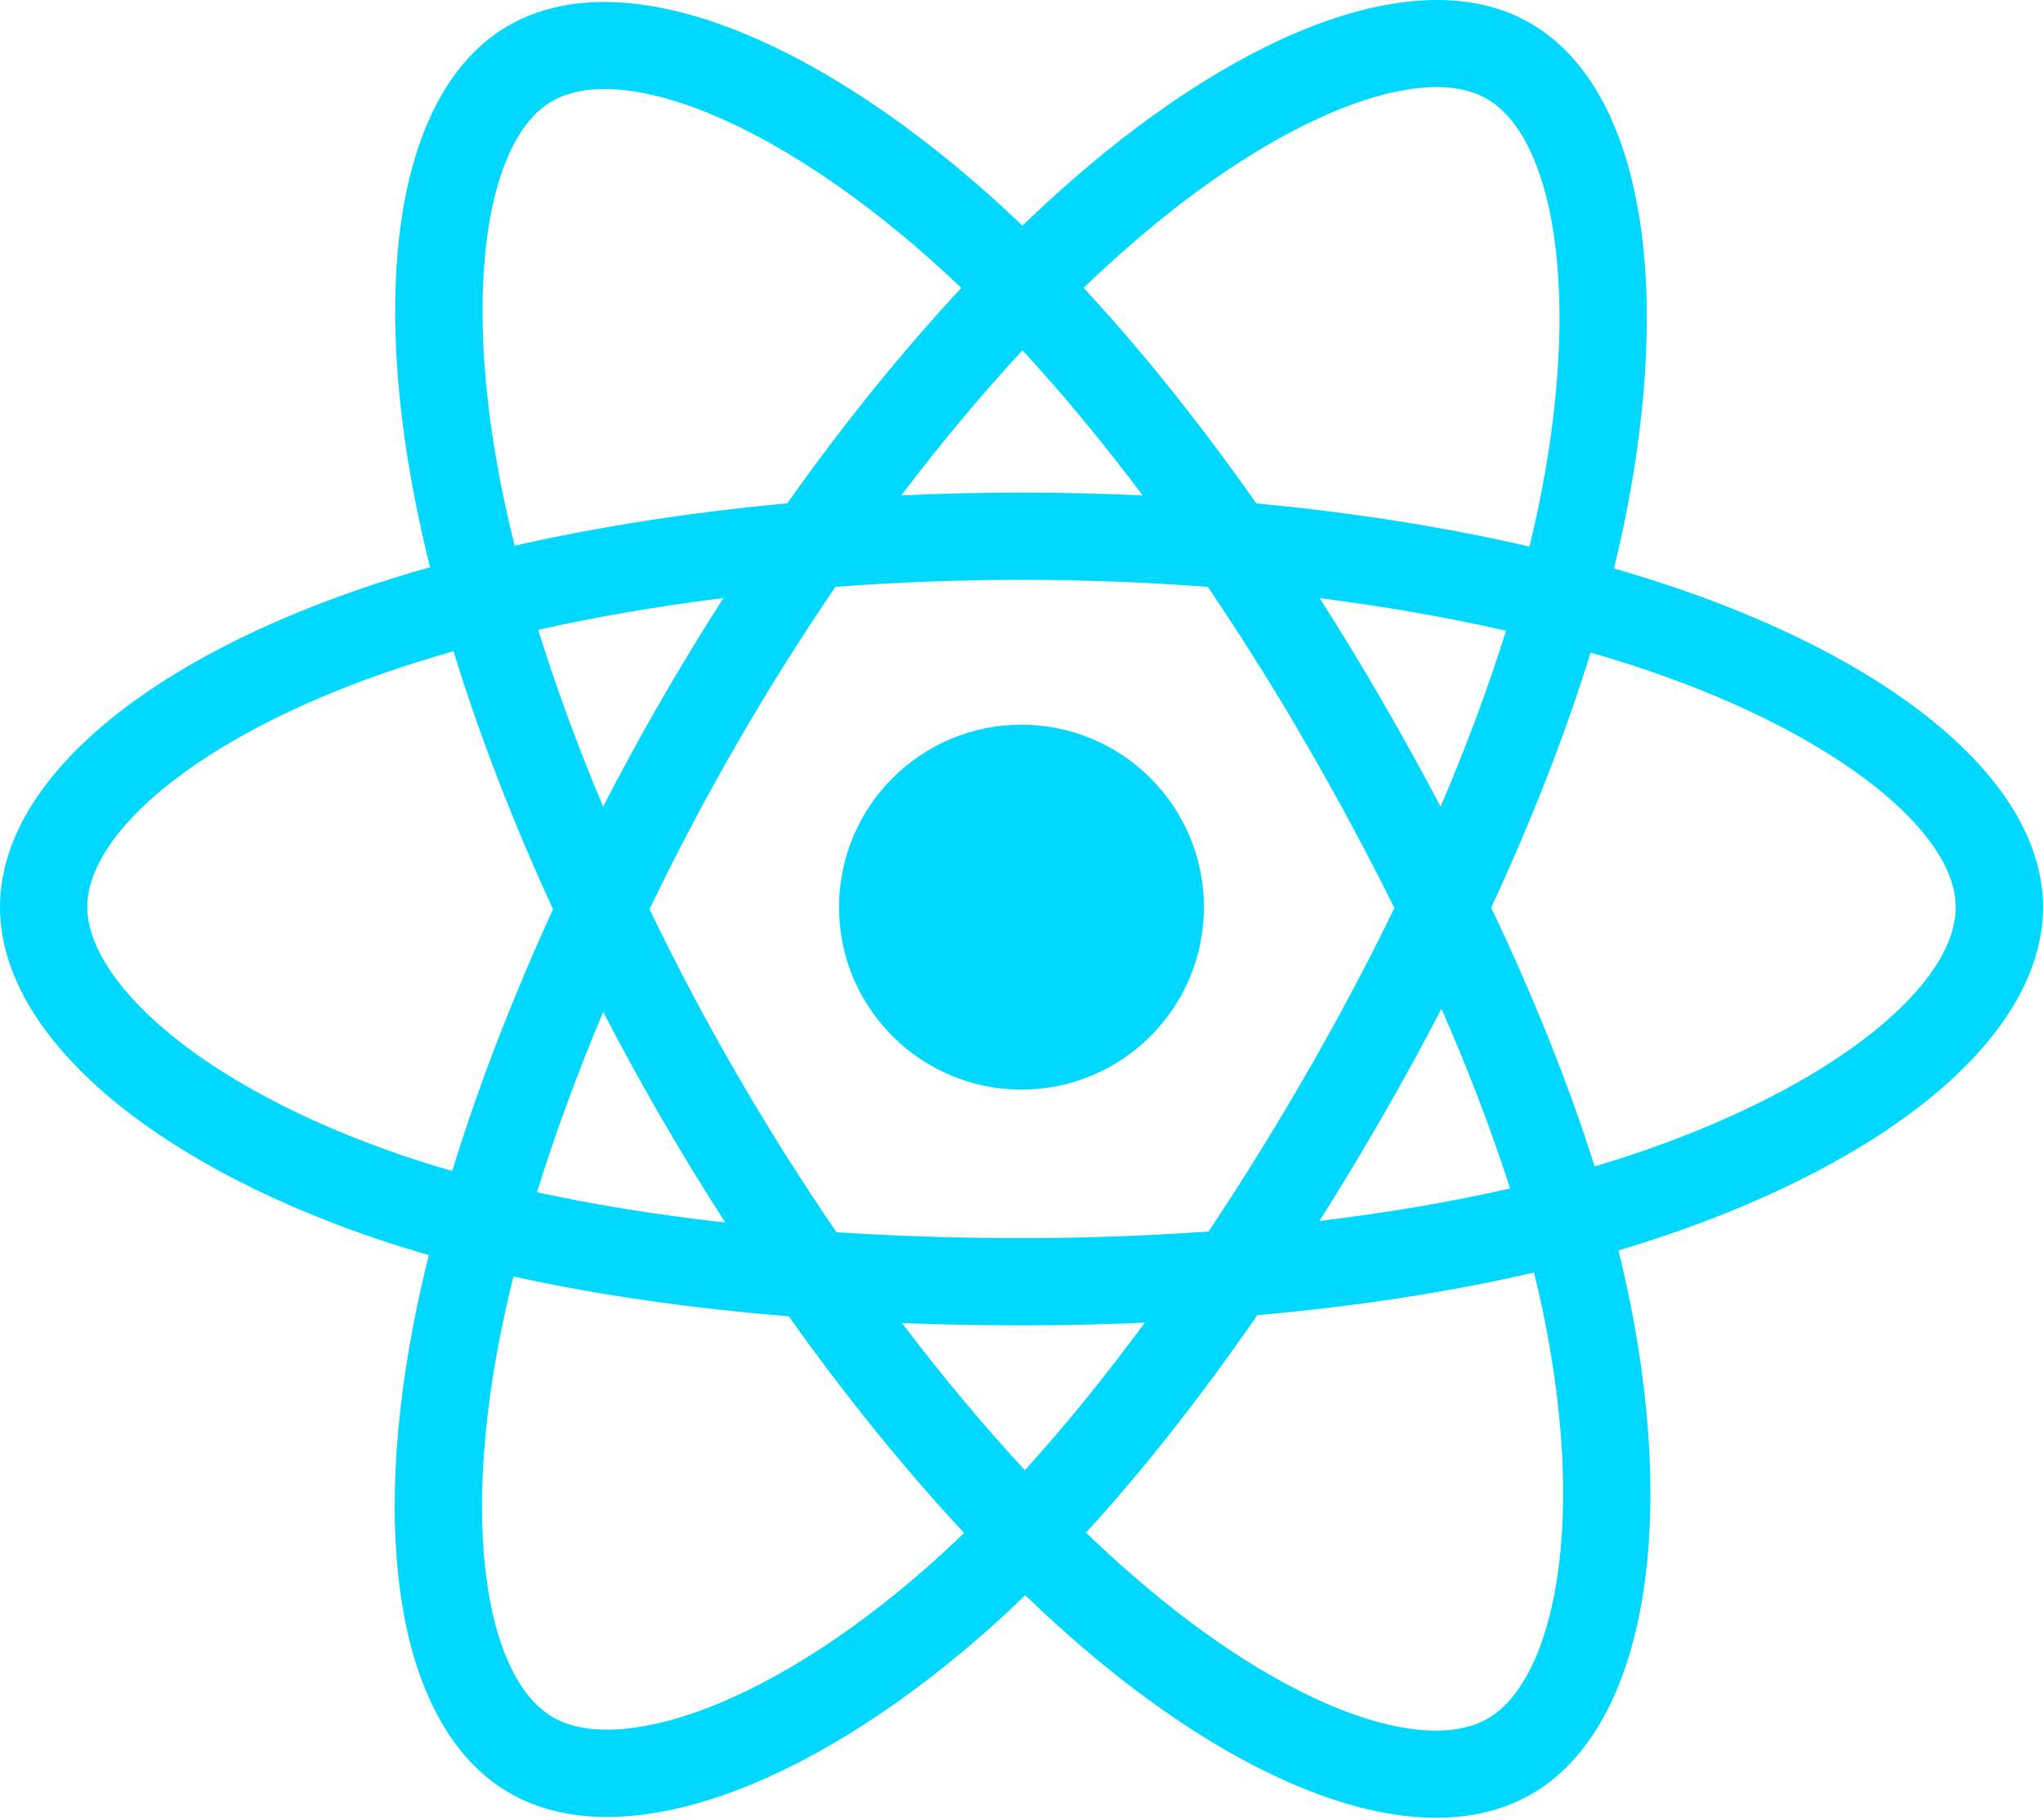
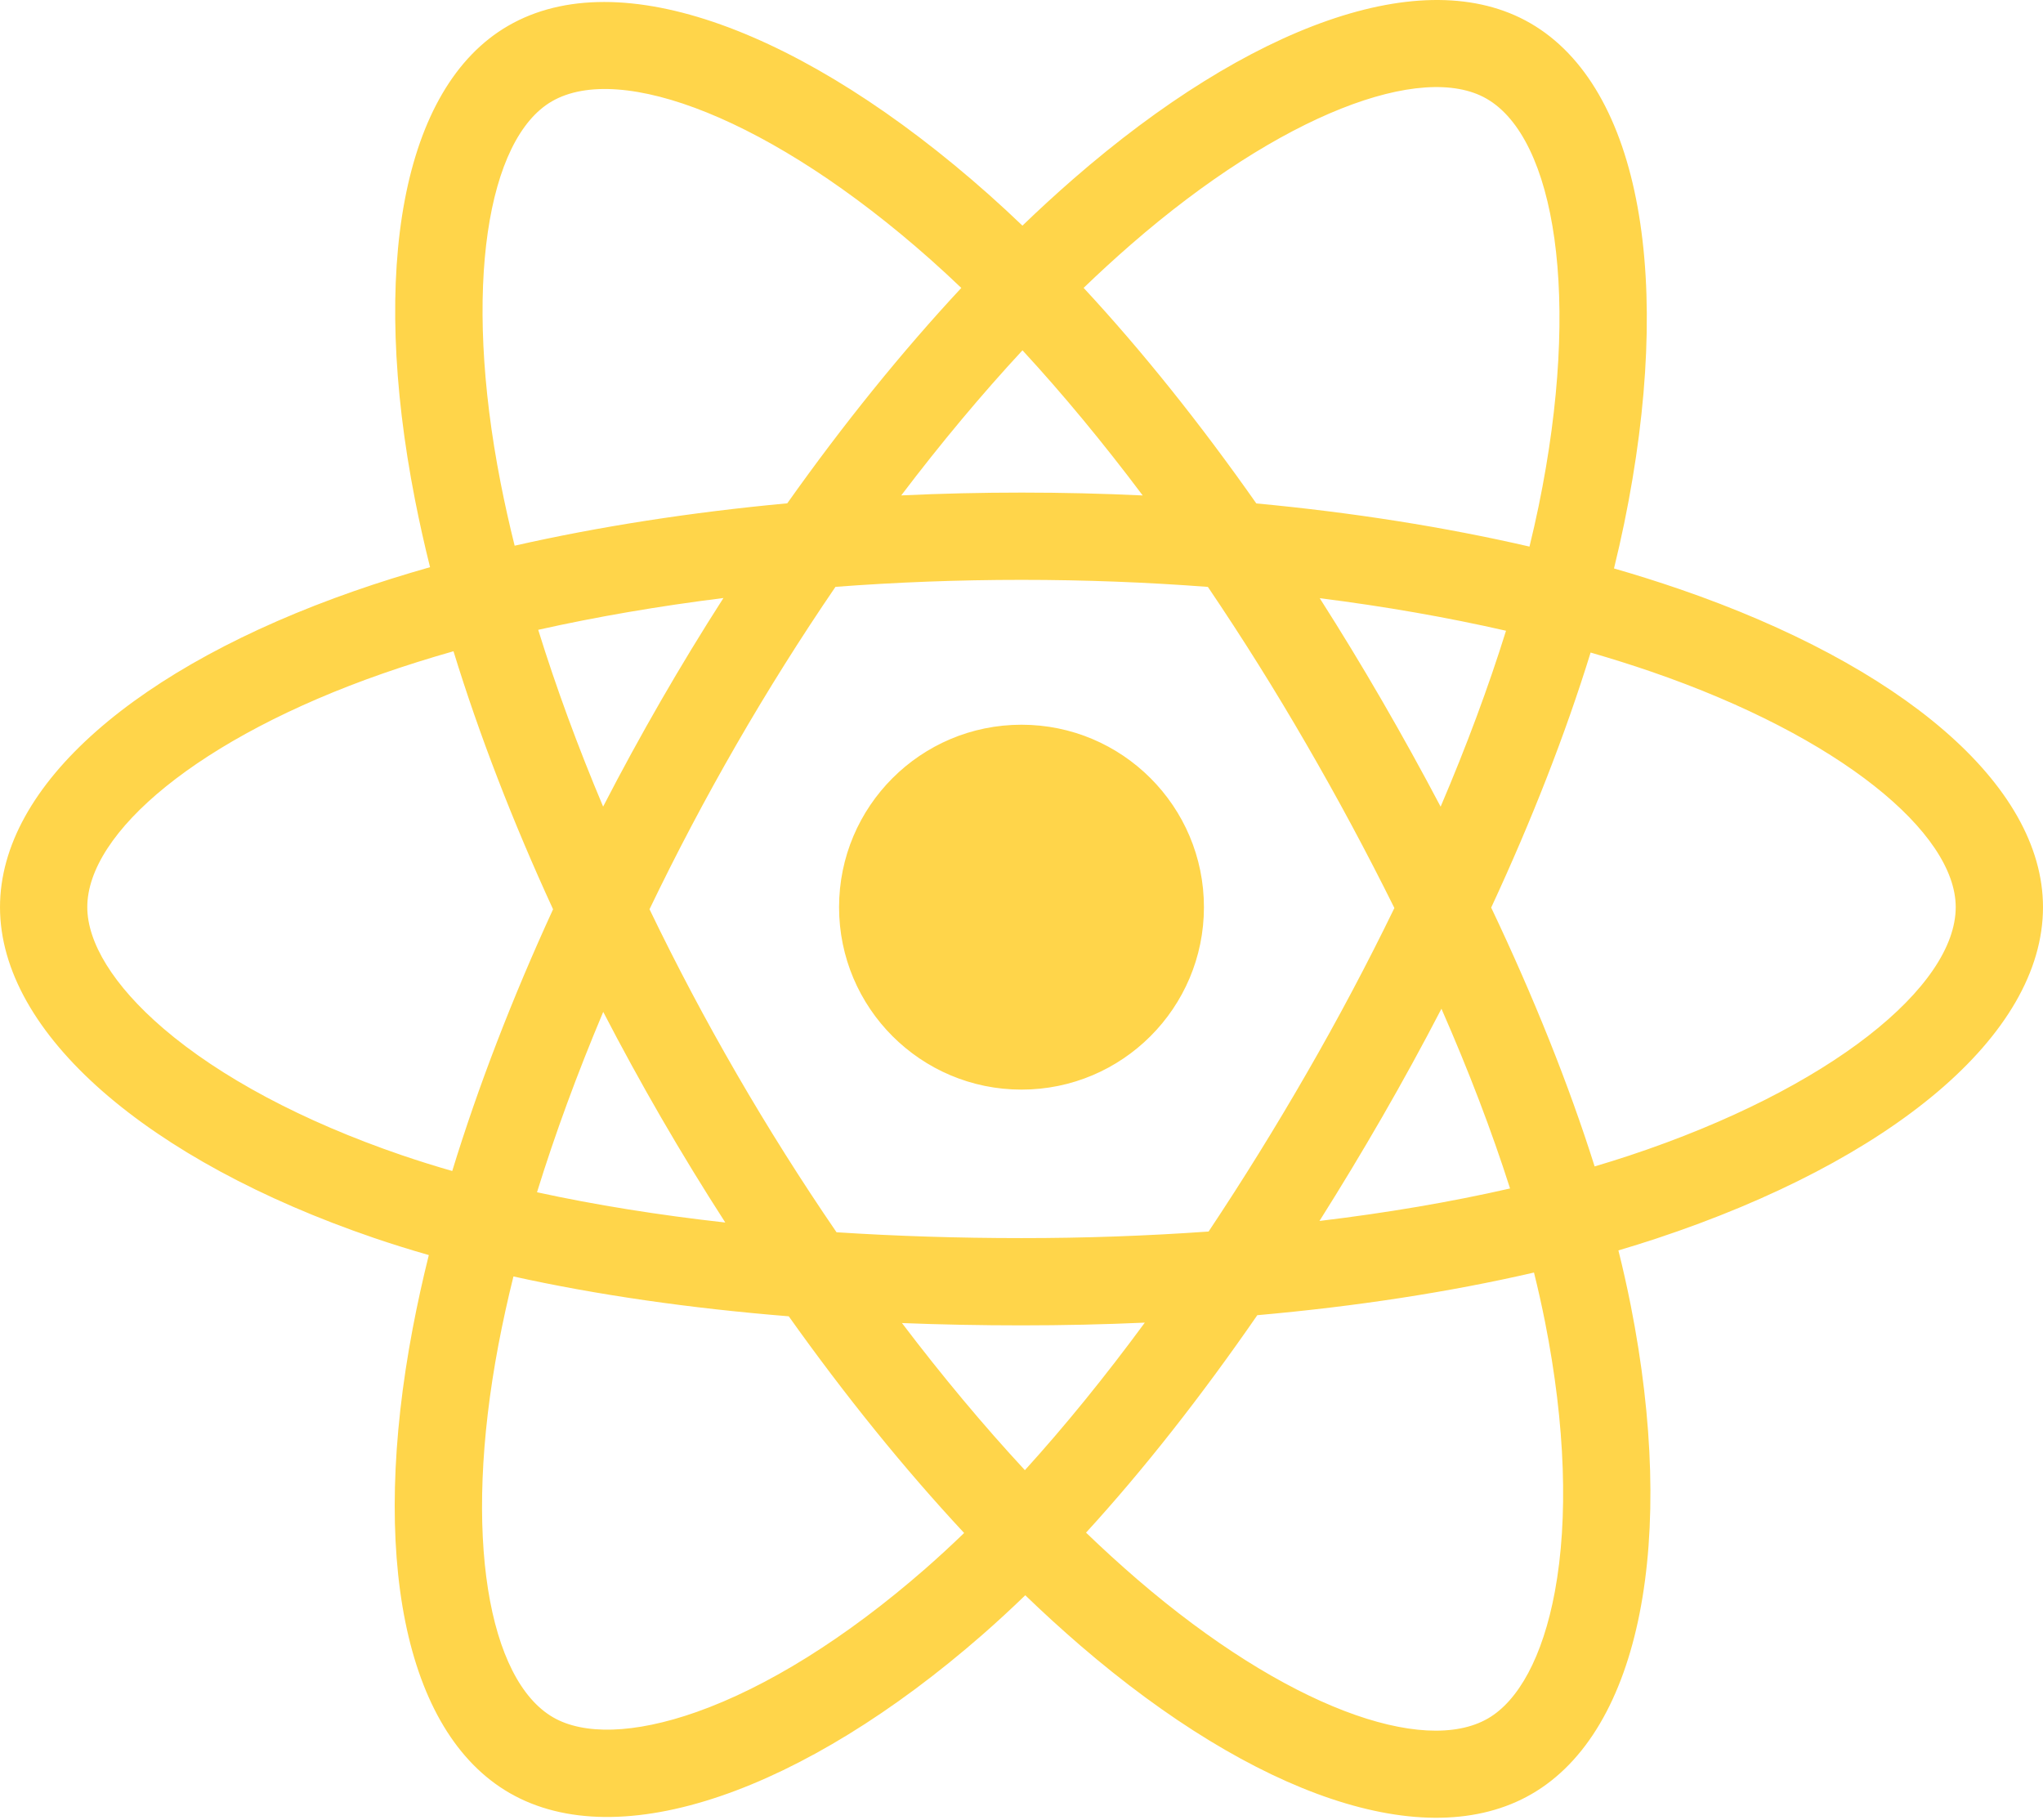
<svg xmlns="http://www.w3.org/2000/svg" aria-hidden="true" role="img" class="iconify iconify--logos" width="35.93" height="32" preserveAspectRatio="xMidYMid meet" viewBox="0 0 256 228">
-   <path fill="#00D8FF" d="M210.483 73.824a171.49 171.49 0 0 0-8.24-2.597c.465-1.9.893-3.777 1.273-5.621c6.238-30.281 2.16-54.676-11.769-62.708c-13.355-7.7-35.196.329-57.254 19.526a171.23 171.23 0 0 0-6.375 5.848a155.866 155.866 0 0 0-4.241-3.917C100.759 3.829 77.587-4.822 63.673 3.233C50.33 10.957 46.379 33.89 51.995 62.588a170.974 170.974 0 0 0 1.892 8.48c-3.28.932-6.445 1.924-9.474 2.98C17.309 83.498 0 98.307 0 113.668c0 15.865 18.582 31.778 46.812 41.427a145.52 145.52 0 0 0 6.921 2.165a167.467 167.467 0 0 0-2.01 9.138c-5.354 28.2-1.173 50.591 12.134 58.266c13.744 7.926 36.812-.22 59.273-19.855a145.567 145.567 0 0 0 5.342-4.923a168.064 168.064 0 0 0 6.92 6.314c21.758 18.722 43.246 26.282 56.54 18.586c13.731-7.949 18.194-32.003 12.4-61.268a145.016 145.016 0 0 0-1.535-6.842c1.62-.48 3.21-.974 4.76-1.488c29.348-9.723 48.443-25.443 48.443-41.52c0-15.417-17.868-30.326-45.517-39.844Zm-6.365 70.984c-1.4.463-2.836.91-4.3 1.345c-3.24-10.257-7.612-21.163-12.963-32.432c5.106-11 9.31-21.767 12.459-31.957c2.619.758 5.16 1.557 7.61 2.4c23.69 8.156 38.14 20.213 38.14 29.504c0 9.896-15.606 22.743-40.946 31.14Zm-10.514 20.834c2.562 12.94 2.927 24.64 1.23 33.787c-1.524 8.219-4.59 13.698-8.382 15.893c-8.067 4.67-25.32-1.4-43.927-17.412a156.726 156.726 0 0 1-6.437-5.87c7.214-7.889 14.423-17.06 21.459-27.246c12.376-1.098 24.068-2.894 34.671-5.345a134.17 134.17 0 0 1 1.386 6.193ZM87.276 214.515c-7.882 2.783-14.16 2.863-17.955.675c-8.075-4.657-11.432-22.636-6.853-46.752a156.923 156.923 0 0 1 1.869-8.499c10.486 2.32 22.093 3.988 34.498 4.994c7.084 9.967 14.501 19.128 21.976 27.15a134.668 134.668 0 0 1-4.877 4.492c-9.933 8.682-19.886 14.842-28.658 17.94ZM50.35 144.747c-12.483-4.267-22.792-9.812-29.858-15.863c-6.35-5.437-9.555-10.836-9.555-15.216c0-9.322 13.897-21.212 37.076-29.293c2.813-.98 5.757-1.905 8.812-2.773c3.204 10.42 7.406 21.315 12.477 32.332c-5.137 11.18-9.399 22.249-12.634 32.792a134.718 134.718 0 0 1-6.318-1.979Zm12.378-84.26c-4.811-24.587-1.616-43.134 6.425-47.789c8.564-4.958 27.502 2.111 47.463 19.835a144.318 144.318 0 0 1 3.841 3.545c-7.438 7.987-14.787 17.08-21.808 26.988c-12.04 1.116-23.565 2.908-34.161 5.309a160.342 160.342 0 0 1-1.76-7.887Zm110.427 27.268a347.8 347.8 0 0 0-7.785-12.803c8.168 1.033 15.994 2.404 23.343 4.08c-2.206 7.072-4.956 14.465-8.193 22.045a381.151 381.151 0 0 0-7.365-13.322Zm-45.032-43.861c5.044 5.465 10.096 11.566 15.065 18.186a322.04 322.04 0 0 0-30.257-.006c4.974-6.559 10.069-12.652 15.192-18.18ZM82.802 87.83a323.167 323.167 0 0 0-7.227 13.238c-3.184-7.553-5.909-14.98-8.134-22.152c7.304-1.634 15.093-2.97 23.209-3.984a321.524 321.524 0 0 0-7.848 12.897Zm8.081 65.352c-8.385-.936-16.291-2.203-23.593-3.793c2.26-7.3 5.045-14.885 8.298-22.6a321.187 321.187 0 0 0 7.257 13.246c2.594 4.48 5.28 8.868 8.038 13.147Zm37.542 31.03c-5.184-5.592-10.354-11.779-15.403-18.433c4.902.192 9.899.29 14.978.29c5.218 0 10.376-.117 15.453-.343c-4.985 6.774-10.018 12.97-15.028 18.486Zm52.198-57.817c3.422 7.8 6.306 15.345 8.596 22.52c-7.422 1.694-15.436 3.058-23.88 4.071a382.417 382.417 0 0 0 7.859-13.026a347.403 347.403 0 0 0 7.425-13.565Zm-16.898 8.101a358.557 358.557 0 0 1-12.281 19.815a329.4 329.4 0 0 1-23.444.823c-7.967 0-15.716-.248-23.178-.732a310.202 310.202 0 0 1-12.513-19.846h.001a307.41 307.41 0 0 1-10.923-20.627a310.278 310.278 0 0 1 10.89-20.637l-.001.001a307.318 307.318 0 0 1 12.413-19.761c7.613-.576 15.42-.876 23.31-.876H128c7.926 0 15.743.303 23.354.883a329.357 329.357 0 0 1 12.335 19.695a358.489 358.489 0 0 1 11.036 20.54a329.472 329.472 0 0 1-11 20.722Zm22.56-122.124c8.572 4.944 11.906 24.881 6.52 51.026c-.344 1.668-.73 3.367-1.15 5.09c-10.622-2.452-22.155-4.275-34.23-5.408c-7.034-10.017-14.323-19.124-21.64-27.008a160.789 160.789 0 0 1 5.888-5.4c18.9-16.447 36.564-22.941 44.612-18.3ZM128 90.808c12.625 0 22.86 10.235 22.86 22.86s-10.235 22.86-22.86 22.86s-22.86-10.235-22.86-22.86s10.235-22.86 22.86-22.86Z" />
+   <path fill="#FFD54A" d="M210.483 73.824a171.49 171.49 0 0 0-8.24-2.597c.465-1.9.893-3.777 1.273-5.621c6.238-30.281 2.16-54.676-11.769-62.708c-13.355-7.7-35.196.329-57.254 19.526a171.23 171.23 0 0 0-6.375 5.848a155.866 155.866 0 0 0-4.241-3.917C100.759 3.829 77.587-4.822 63.673 3.233C50.33 10.957 46.379 33.89 51.995 62.588a170.974 170.974 0 0 0 1.892 8.48c-3.28.932-6.445 1.924-9.474 2.98C17.309 83.498 0 98.307 0 113.668c0 15.865 18.582 31.778 46.812 41.427a145.52 145.52 0 0 0 6.921 2.165a167.467 167.467 0 0 0-2.01 9.138c-5.354 28.2-1.173 50.591 12.134 58.266c13.744 7.926 36.812-.22 59.273-19.855a145.567 145.567 0 0 0 5.342-4.923a168.064 168.064 0 0 0 6.92 6.314c21.758 18.722 43.246 26.282 56.54 18.586c13.731-7.949 18.194-32.003 12.4-61.268a145.016 145.016 0 0 0-1.535-6.842c1.62-.48 3.21-.974 4.76-1.488c29.348-9.723 48.443-25.443 48.443-41.52c0-15.417-17.868-30.326-45.517-39.844Zm-6.365 70.984c-1.4.463-2.836.91-4.3 1.345c-3.24-10.257-7.612-21.163-12.963-32.432c5.106-11 9.31-21.767 12.459-31.957c2.619.758 5.16 1.557 7.61 2.4c23.69 8.156 38.14 20.213 38.14 29.504c0 9.896-15.606 22.743-40.946 31.14Zm-10.514 20.834c2.562 12.94 2.927 24.64 1.23 33.787c-1.524 8.219-4.59 13.698-8.382 15.893c-8.067 4.67-25.32-1.4-43.927-17.412a156.726 156.726 0 0 1-6.437-5.87c7.214-7.889 14.423-17.06 21.459-27.246c12.376-1.098 24.068-2.894 34.671-5.345a134.17 134.17 0 0 1 1.386 6.193ZM87.276 214.515c-7.882 2.783-14.16 2.863-17.955.675c-8.075-4.657-11.432-22.636-6.853-46.752a156.923 156.923 0 0 1 1.869-8.499c10.486 2.32 22.093 3.988 34.498 4.994c7.084 9.967 14.501 19.128 21.976 27.15a134.668 134.668 0 0 1-4.877 4.492c-9.933 8.682-19.886 14.842-28.658 17.94ZM50.35 144.747c-12.483-4.267-22.792-9.812-29.858-15.863c-6.35-5.437-9.555-10.836-9.555-15.216c0-9.322 13.897-21.212 37.076-29.293c2.813-.98 5.757-1.905 8.812-2.773c3.204 10.42 7.406 21.315 12.477 32.332c-5.137 11.18-9.399 22.249-12.634 32.792a134.718 134.718 0 0 1-6.318-1.979Zm12.378-84.26c-4.811-24.587-1.616-43.134 6.425-47.789c8.564-4.958 27.502 2.111 47.463 19.835a144.318 144.318 0 0 1 3.841 3.545c-7.438 7.987-14.787 17.08-21.808 26.988c-12.04 1.116-23.565 2.908-34.161 5.309a160.342 160.342 0 0 1-1.76-7.887Zm110.427 27.268a347.8 347.8 0 0 0-7.785-12.803c8.168 1.033 15.994 2.404 23.343 4.08c-2.206 7.072-4.956 14.465-8.193 22.045a381.151 381.151 0 0 0-7.365-13.322Zm-45.032-43.861c5.044 5.465 10.096 11.566 15.065 18.186a322.04 322.04 0 0 0-30.257-.006c4.974-6.559 10.069-12.652 15.192-18.18ZM82.802 87.83a323.167 323.167 0 0 0-7.227 13.238c-3.184-7.553-5.909-14.98-8.134-22.152c7.304-1.634 15.093-2.97 23.209-3.984a321.524 321.524 0 0 0-7.848 12.897Zm8.081 65.352c-8.385-.936-16.291-2.203-23.593-3.793c2.26-7.3 5.045-14.885 8.298-22.6a321.187 321.187 0 0 0 7.257 13.246c2.594 4.48 5.28 8.868 8.038 13.147Zm37.542 31.03c-5.184-5.592-10.354-11.779-15.403-18.433c4.902.192 9.899.29 14.978.29c5.218 0 10.376-.117 15.453-.343c-4.985 6.774-10.018 12.97-15.028 18.486Zm52.198-57.817c3.422 7.8 6.306 15.345 8.596 22.52c-7.422 1.694-15.436 3.058-23.88 4.071a382.417 382.417 0 0 0 7.859-13.026a347.403 347.403 0 0 0 7.425-13.565Zm-16.898 8.101a358.557 358.557 0 0 1-12.281 19.815a329.4 329.4 0 0 1-23.444.823c-7.967 0-15.716-.248-23.178-.732a310.202 310.202 0 0 1-12.513-19.846h.001a307.41 307.41 0 0 1-10.923-20.627a310.278 310.278 0 0 1 10.89-20.637l-.001.001a307.318 307.318 0 0 1 12.413-19.761c7.613-.576 15.42-.876 23.31-.876H128c7.926 0 15.743.303 23.354.883a329.357 329.357 0 0 1 12.335 19.695a358.489 358.489 0 0 1 11.036 20.54a329.472 329.472 0 0 1-11 20.722Zm22.56-122.124c8.572 4.944 11.906 24.881 6.52 51.026c-.344 1.668-.73 3.367-1.15 5.09c-10.622-2.452-22.155-4.275-34.23-5.408c-7.034-10.017-14.323-19.124-21.64-27.008a160.789 160.789 0 0 1 5.888-5.4c18.9-16.447 36.564-22.941 44.612-18.3ZM128 90.808c12.625 0 22.86 10.235 22.86 22.86s-10.235 22.86-22.86 22.86s-22.86-10.235-22.86-22.86s10.235-22.86 22.86-22.86Z" />
</svg>
